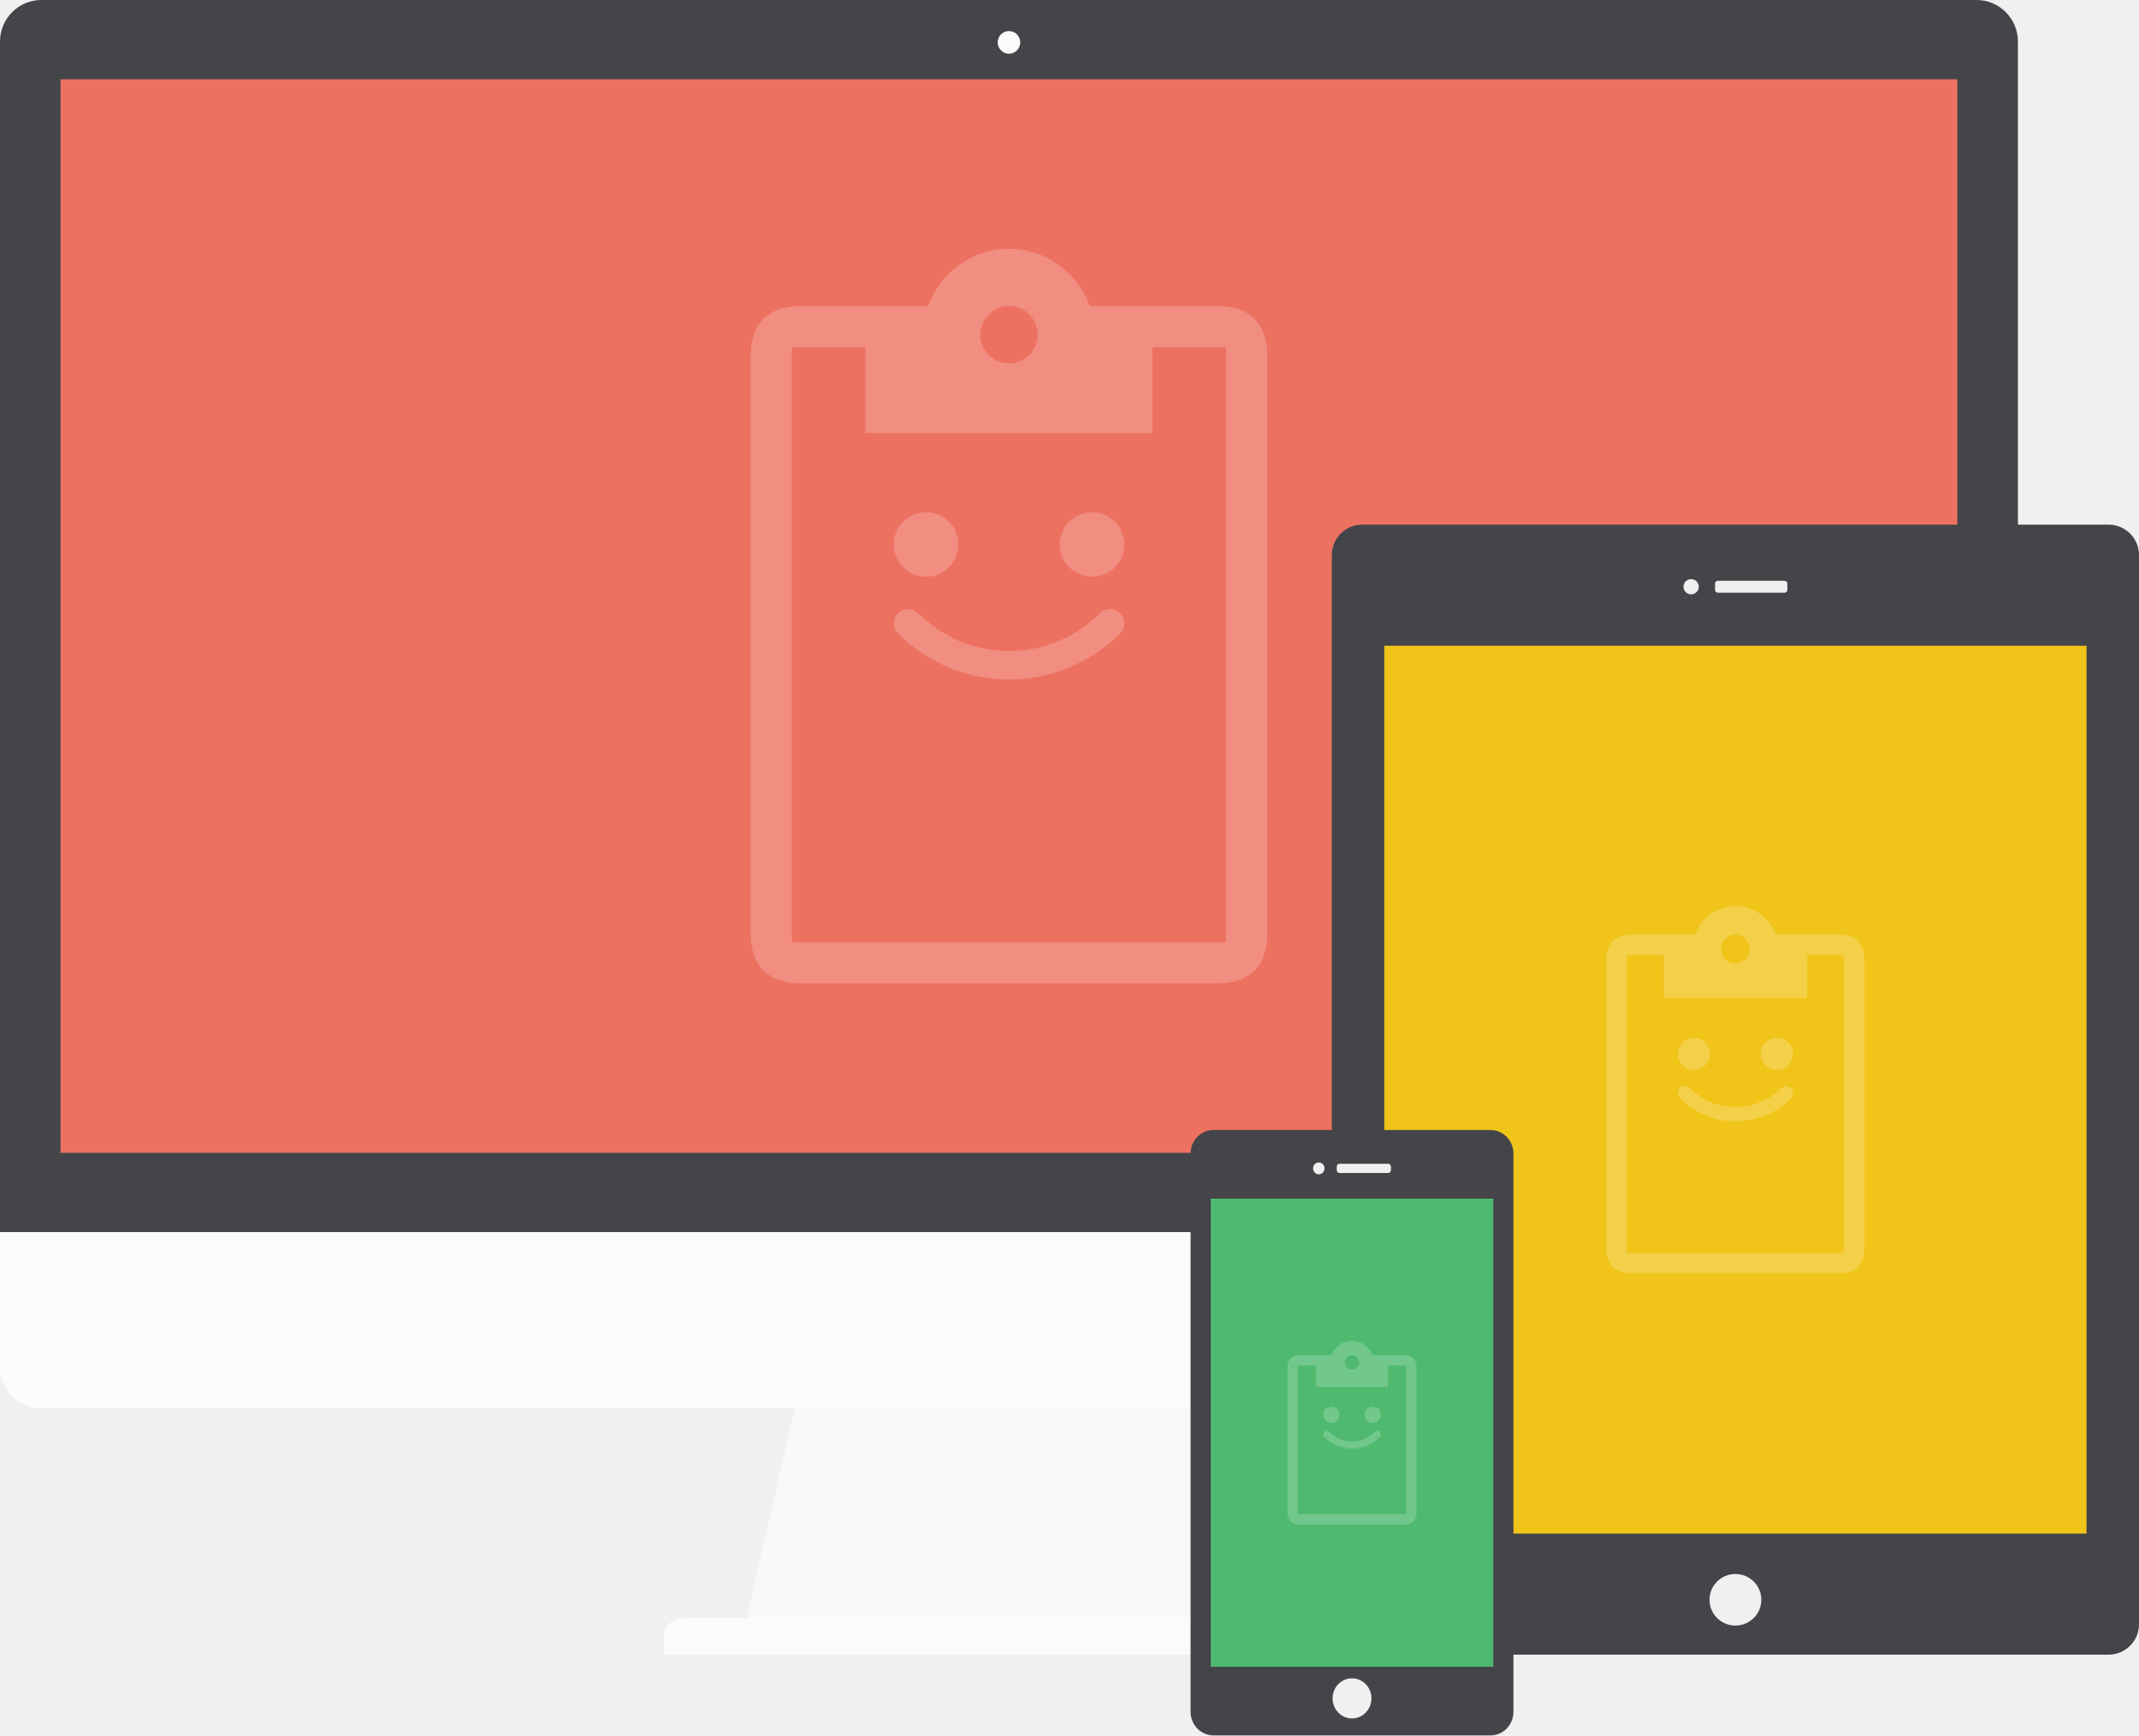
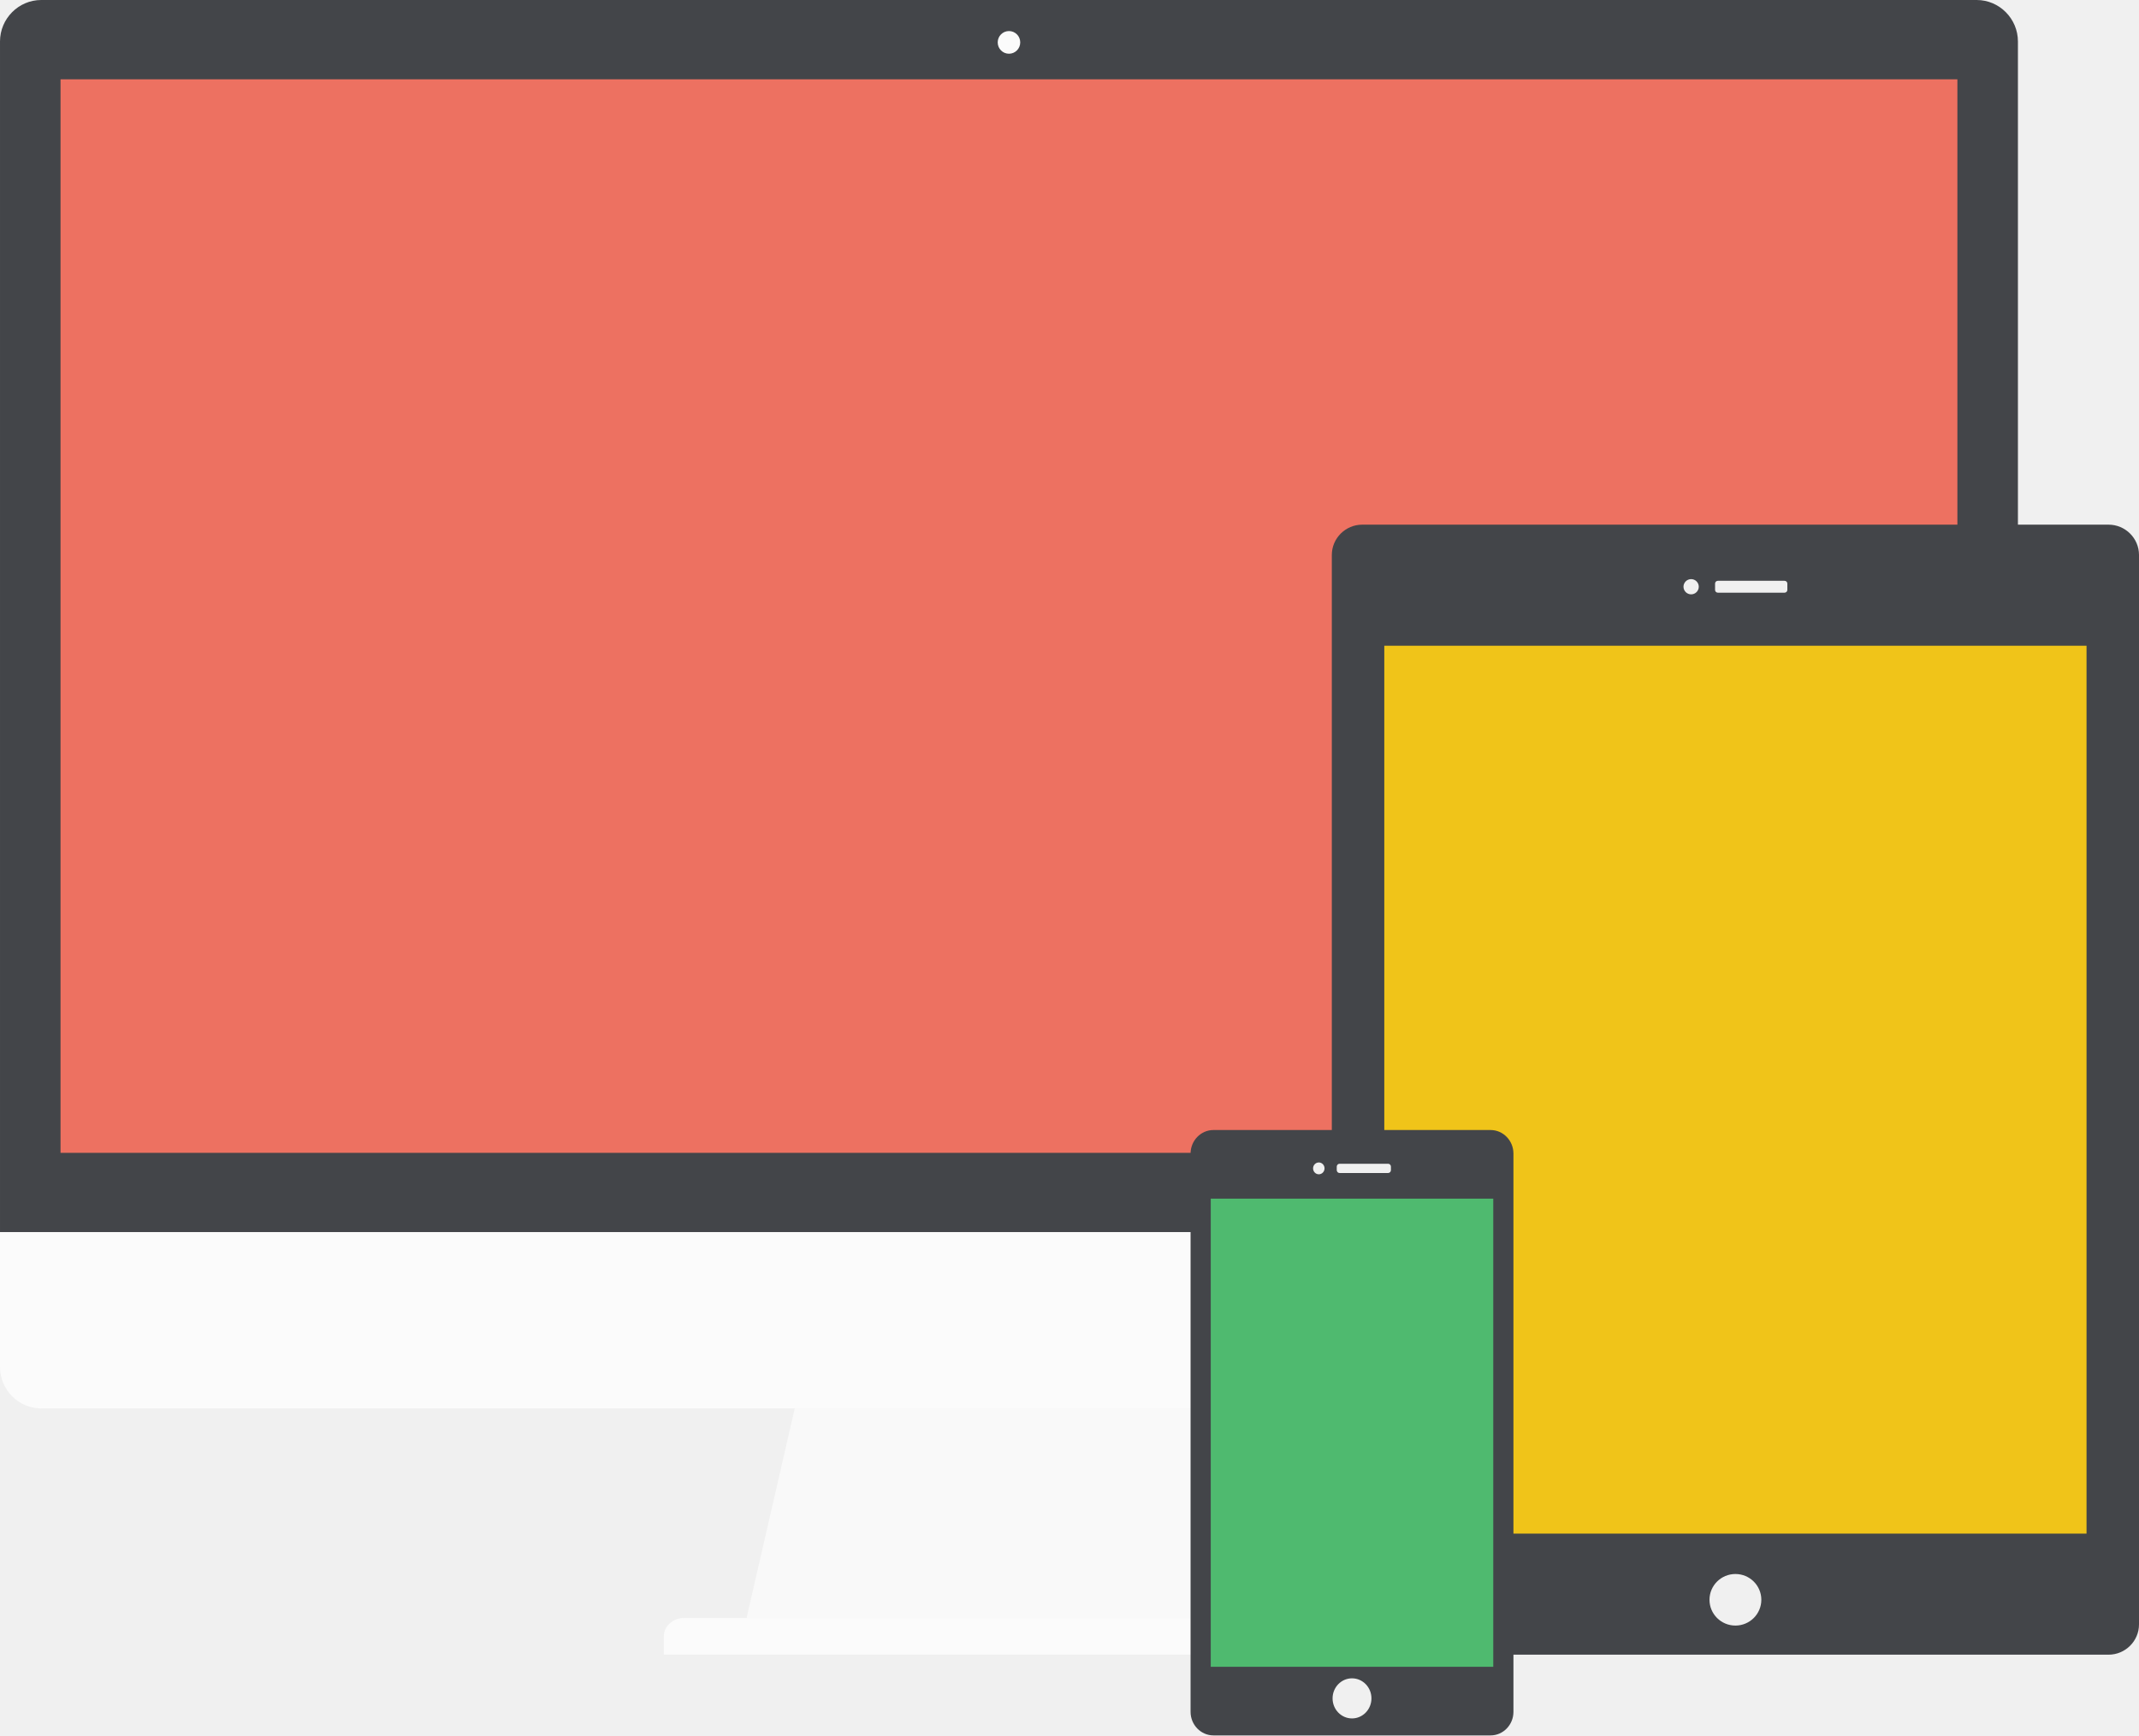
- <svg xmlns="http://www.w3.org/2000/svg" version="1.1" id="svg6814" viewBox="0 0 530 430" height="430" width="530">
+ <svg xmlns="http://www.w3.org/2000/svg" width="530" height="430" viewBox="0 0 530 430" id="svg6814" version="1.1">
  <defs id="defs6816" />
-   <path d="M 489.787,0 10.214,0 C 4.596,0 6.5e-4,4.626 6.5e-4,10.276 l 0,295.03 499.999,0 0,-295.03 C 500,4.626 495.402,0 489.787,0" style="fill:#434549;fill-opacity:1;fill-rule:nonzero;stroke:none" id="path266" />
-   <path id="path270" style="fill:#fbfbfb;fill-opacity:1;fill-rule:nonzero;stroke:none" d="m 2.5000001e-5,305.306 0,33.398 c 0,5.651 4.595,10.277 10.213,10.277 l 479.574,0 c 5.616,0 10.213,-4.626 10.213,-10.277 l 0,-33.398 -500,0 z" />
-   <path id="path274" style="fill:#fbfbfb;fill-opacity:1;fill-rule:nonzero;stroke:none" d="m 252.794,10.505 c 0,1.55 -1.252,2.808 -2.791,2.808 -1.546,0 -2.793,-1.258 -2.793,-2.808 0,-1.554 1.248,-2.811 2.793,-2.811 1.539,0 2.791,1.258 2.791,2.811" />
-   <path d="m 485,285.652 -470,0 0,-265.999 470,0 0,265.999 z" style="fill:#ed7161;fill-opacity:1;fill-rule:nonzero;stroke:none" id="path276" />
-   <path id="path280" style="fill:#fbfbfb;fill-opacity:1;fill-rule:nonzero;stroke:none" d="m 330.427,400.901 -160.851,0 c -2.81,0 -5.105,2.046 -5.105,4.549 l 0,4.55 5.105,0 160.851,0 5.105,0 0,-4.55 c 0,-2.502 -2.297,-4.549 -5.105,-4.549" />
-   <path id="path284" style="fill:#f9f9f9;fill-opacity:1;fill-rule:nonzero;stroke:none" d="m 196.922,348.981 -11.935,51.92 130.028,0 -11.931,-51.92 -106.162,0 z" />
-   <path d="m 522.461,130 -184.923,0 c -4.145,0 -7.539,3.373 -7.539,7.5 l 0,265.002 c 0,4.124 3.393,7.497 7.539,7.497 l 184.923,0 c 4.145,0 7.539,-3.374 7.539,-7.497 l 0,-265.002 c 0,-4.128 -3.393,-7.5 -7.539,-7.5" style="fill:#434549;fill-opacity:1;fill-rule:nonzero;stroke:none" id="path308" />
-   <path d="m 517,380 -174,0 0,-220 174,0 0,220 z" style="fill:#f0c419;fill-opacity:1;fill-rule:nonzero;stroke:none" id="path306" />
-   <path id="path312" style="fill:#f0f0f0;fill-opacity:1;fill-rule:nonzero;stroke:none" d="m 420.921,145.38 c 0,1.04 -0.848,1.887 -1.891,1.887 -1.046,0 -1.896,-0.848 -1.896,-1.887 0,-1.039 0.85,-1.885 1.896,-1.885 1.044,0 1.891,0.846 1.891,1.885" />
-   <path id="path316" style="fill:#f0f0f0;fill-opacity:1;fill-rule:nonzero;stroke:none" d="m 442.867,146.173 c 0,0.376 -0.309,0.682 -0.686,0.682 l -16.535,0 c -0.38,0 -0.689,-0.306 -0.689,-0.682 l 0,-1.577 c 0,-0.375 0.309,-0.684 0.689,-0.684 l 16.535,0 c 0.377,0 0.686,0.309 0.686,0.684 l 0,1.577 z" />
-   <path id="path320" style="fill:#f0f0f0;fill-opacity:1;fill-rule:nonzero;stroke:none" d="m 436.422,396.395 c 0,3.526 -2.877,6.389 -6.422,6.389 -3.548,0 -6.423,-2.862 -6.423,-6.389 0,-3.527 2.875,-6.388 6.423,-6.388 3.546,0 6.422,2.86 6.422,6.388" />
-   <path d="m 369.345,280 -68.692,0 c -3.108,0 -5.653,2.624 -5.653,5.831 l 0,138.338 c 0,3.208 2.545,5.831 5.653,5.831 l 68.692,0 c 3.11,0 5.655,-2.624 5.655,-5.831 l 0,-138.338 c 0,-3.208 -2.545,-5.831 -5.655,-5.831" style="fill:#434549;fill-opacity:1;fill-rule:nonzero;stroke:none" id="path340" />
-   <path d="m 370,413 -70,0 0,-116 70,0 0,116 z" style="fill:#4fba6f;fill-opacity:1;fill-rule:nonzero;stroke:none" id="path338" />
-   <path id="path352" style="fill:#f0f0f0;fill-opacity:1;fill-rule:nonzero;stroke:none" d="m 339.815,420.827 c 0,2.743 -2.159,4.966 -4.816,4.966 -2.66,0 -4.814,-2.224 -4.814,-4.966 0,-2.744 2.154,-4.97 4.814,-4.97 2.658,0 4.816,2.226 4.816,4.97" />
-   <path id="path344" style="fill:#f0f0f0;fill-opacity:1;fill-rule:nonzero;stroke:none" d="m 328.193,289.501 c 0,0.809 -0.633,1.466 -1.419,1.466 -0.784,0 -1.419,-0.657 -1.419,-1.466 0,-0.809 0.635,-1.466 1.419,-1.466 0.785,0 1.419,0.657 1.419,1.466" />
-   <path id="path348" style="fill:#f0f0f0;fill-opacity:1;fill-rule:nonzero;stroke:none" d="m 344.644,289.935 c 0,0.393 -0.311,0.713 -0.69,0.713 l -12.044,0 c -0.38,0 -0.691,-0.32 -0.691,-0.713 l 0,-0.866 c 0,-0.391 0.311,-0.711 0.691,-0.711 l 12.044,0 c 0.379,0 0.69,0.32 0.69,0.711 l 0,0.866 z" />
-   <path d="m 301.778,75.835 -31.724,0 c -2.987,-8.225 -10.809,-14.182 -20.053,-14.182 -9.244,0 -17.067,5.956 -20.053,14.182 l -31.724,0 c -7.822,0 -12.222,4.382 -12.222,12.182 l 0,143.455 c 0,7.8 4.4,12.182 12.222,12.182 l 103.556,0 c 7.822,0 12.222,-4.382 12.222,-12.182 l 0,-143.455 c 0,-7.8 -4.4,-12.182 -12.222,-12.182 z m -51.778,0 c 3.911,0 7.111,3.191 7.111,7.091 0,3.9 -3.2,7.091 -7.111,7.091 -3.911,0 -7.111,-3.191 -7.111,-7.091 0,-3.9 3.2,-7.091 7.111,-7.091 z m 53.778,157.636 -107.556,0 0,-147.455 18.222,0 0,21.273 71.111,0 0,-21.273 18.222,0 z" id="path4" style="opacity:0.2;fill:#ffffff;fill-opacity:1" />
-   <path style="opacity:0.2;fill:#ffffff;fill-opacity:1" d="m 250.022,168.39 c -9.91,-0.049 -19.907,-3.834 -27.477,-11.361 l 0,-0.002 -0.019,-0.018 -0.019,-0.021 -0.019,-0.019 -0.019,-0.019 c -1.359,-1.391 -1.347,-3.615 0.027,-4.99 1.375,-1.375 3.606,-1.393 4.996,-0.033 6.248,6.248 14.338,9.374 22.531,9.375 8.193,-10e-4 16.284,-3.127 22.531,-9.375 1.39,-1.359 3.621,-1.341 4.996,0.033 1.375,1.375 1.387,3.6 0.027,4.99 l -0.019,0.019 -0.019,0.019 -0.021,0.021 -0.019,0.018 0,0.002 c -7.569,7.527 -17.565,11.313 -27.475,11.361 z" id="path4991" />
-   <path style="opacity:0.2;fill:#ffffff;fill-opacity:1;fill-rule:evenodd;stroke:none;stroke-width:10;stroke-linecap:round;stroke-linejoin:miter;stroke-miterlimit:4;stroke-dasharray:none;stroke-dashoffset:0;stroke-opacity:1" d="m 237.456,134.916 a 8,8 0 0 1 -8,8 8,8 0 0 1 -8,-8 8,8 0 0 1 8,-8 8,8 0 0 1 8,8 z" id="path5554" />
-   <path style="opacity:0.2;fill:#ffffff;fill-opacity:1;fill-rule:evenodd;stroke:none;stroke-width:10;stroke-linecap:round;stroke-linejoin:miter;stroke-miterlimit:4;stroke-dasharray:none;stroke-dashoffset:0;stroke-opacity:1" d="m 278.588,134.916 a 8,8 0 0 1 -8,8 8,8 0 0 1 -8,-8 8,8 0 0 1 8,-8 8,8 0 0 1 8,8 z" id="path5554-7" />
-   <path d="m 455.889,231.591 -15.862,0 C 438.533,227.478 434.622,224.5 430,224.5 c -4.622,0 -8.533,2.978 -10.027,7.091 l -15.862,0 c -3.911,0 -6.111,2.191 -6.111,6.091 l 0,71.727 c 0,3.9 2.2,6.091 6.111,6.091 l 51.778,0 c 3.911,0 6.111,-2.191 6.111,-6.091 l 0,-71.727 c 0,-3.9 -2.2,-6.091 -6.111,-6.091 z m -25.889,0 c 1.956,0 3.556,1.595 3.556,3.545 0,1.95 -1.6,3.545 -3.556,3.545 -1.956,0 -3.556,-1.595 -3.556,-3.545 0,-1.95 1.6,-3.545 3.556,-3.545 z m 26.889,78.818 -53.778,0 0,-73.727 9.111,0 0,10.636 35.556,0 0,-10.636 9.111,0 z" id="path4-0" style="opacity:0.2;fill:#ffffff;fill-opacity:1" />
-   <path style="opacity:0.2;fill:#ffffff;fill-opacity:1" d="m 430.011,277.868 c -4.955,-0.024 -9.954,-1.917 -13.738,-5.681 l 0,-0.001 -0.01,-0.009 -0.01,-0.011 -0.01,-0.01 -0.01,-0.01 c -0.68,-0.695 -0.674,-1.807 0.014,-2.495 0.688,-0.687 1.803,-0.696 2.498,-0.017 3.124,3.124 7.169,4.687 11.266,4.688 4.097,-5e-4 8.142,-1.564 11.266,-4.688 0.695,-0.68 1.81,-0.671 2.498,0.017 0.687,0.688 0.693,1.8 0.014,2.495 l -0.01,0.01 -0.01,0.01 -0.011,0.011 -0.01,0.009 0,0.001 c -3.785,3.763 -8.783,5.656 -13.737,5.681 z" id="path4991-9" />
-   <path style="opacity:0.2;fill:#ffffff;fill-opacity:1;fill-rule:evenodd;stroke:none;stroke-width:10;stroke-linecap:round;stroke-linejoin:miter;stroke-miterlimit:4;stroke-dasharray:none;stroke-dashoffset:0;stroke-opacity:1" d="m 423.728,261.131 a 4,4 0 0 1 -4,4 4,4 0 0 1 -4,-4 4,4 0 0 1 4,-4 4,4 0 0 1 4,4 z" id="path5554-3" />
-   <path style="opacity:0.2;fill:#ffffff;fill-opacity:1;fill-rule:evenodd;stroke:none;stroke-width:10;stroke-linecap:round;stroke-linejoin:miter;stroke-miterlimit:4;stroke-dasharray:none;stroke-dashoffset:0;stroke-opacity:1" d="m 444.294,261.131 a 4,4 0 0 1 -4,4 4,4 0 0 1 -4,-4 4,4 0 0 1 4,-4 4,4 0 0 1 4,4 z" id="path5554-7-6" />
-   <path d="m 347.944,335.795 -7.931,0 c -0.747,-2.056 -2.702,-3.545 -5.013,-3.545 -2.311,0 -4.267,1.489 -5.013,3.545 l -7.931,0 c -1.956,0 -3.056,1.095 -3.056,3.045 l 0,35.864 c 0,1.95 1.1,3.045 3.056,3.045 l 25.889,0 c 1.956,0 3.056,-1.095 3.056,-3.045 l 0,-35.864 c 0,-1.95 -1.1,-3.045 -3.056,-3.045 z m -12.944,0 c 0.978,0 1.778,0.798 1.778,1.773 0,0.975 -0.8,1.773 -1.778,1.773 -0.978,0 -1.778,-0.798 -1.778,-1.773 0,-0.975 0.8,-1.773 1.778,-1.773 z m 13.444,39.409 -26.889,0 0,-36.864 4.556,0 0,5.318 17.778,0 0,-5.318 4.556,0 z" id="path4-0-6" style="opacity:0.2;fill:#ffffff;fill-opacity:1" />
-   <path style="opacity:0.2;fill:#ffffff;fill-opacity:1" d="m 335.005,358.934 c -2.477,-0.012 -4.977,-0.959 -6.869,-2.84 l 0,-5e-4 -0.005,-0.004 -0.005,-0.005 -0.005,-0.005 -0.005,-0.005 c -0.34,-0.348 -0.337,-0.904 0.007,-1.248 0.344,-0.344 0.901,-0.348 1.249,-0.008 1.562,1.562 3.585,2.343 5.633,2.344 2.048,-2.6e-4 4.071,-0.782 5.633,-2.344 0.348,-0.34 0.905,-0.335 1.249,0.008 0.344,0.344 0.347,0.9 0.007,1.248 l -0.005,0.005 -0.005,0.005 -0.005,0.005 -0.005,0.004 0,5e-4 c -1.892,1.882 -4.391,2.828 -6.869,2.84 z" id="path4991-9-2" />
-   <path style="opacity:0.2;fill:#ffffff;fill-opacity:1;fill-rule:evenodd;stroke:none;stroke-width:10;stroke-linecap:round;stroke-linejoin:miter;stroke-miterlimit:4;stroke-dasharray:none;stroke-dashoffset:0;stroke-opacity:1" d="m 331.864,350.566 a 2,2 0 0 1 -2,2 2,2 0 0 1 -2,-2 2,2 0 0 1 2,-2 2,2 0 0 1 2,2 z" id="path5554-3-6" />
-   <path style="opacity:0.2;fill:#ffffff;fill-opacity:1;fill-rule:evenodd;stroke:none;stroke-width:10;stroke-linecap:round;stroke-linejoin:miter;stroke-miterlimit:4;stroke-dasharray:none;stroke-dashoffset:0;stroke-opacity:1" d="m 342.147,350.566 a 2,2 0 0 1 -2,2 2,2 0 0 1 -2,-2 2,2 0 0 1 2,-2 2,2 0 0 1 2,2 z" id="path5554-7-6-1" />
+   <path id="path266" style="fill:#434549;fill-opacity:1;fill-rule:nonzero;stroke:none" d="M 489.787,0 10.214,0 C 4.596,0 6.5e-4,4.626 6.5e-4,10.276 l 0,295.03 499.999,0 0,-295.03 C 500,4.626 495.402,0 489.787,0" />
+   <path d="m 2.5000001e-5,305.306 0,33.398 c 0,5.651 4.595,10.277 10.213,10.277 l 479.574,0 c 5.616,0 10.213,-4.626 10.213,-10.277 l 0,-33.398 -500,0 z" style="fill:#fbfbfb;fill-opacity:1;fill-rule:nonzero;stroke:none" id="path270" />
+   <path d="m 252.794,10.505 c 0,1.55 -1.252,2.808 -2.791,2.808 -1.546,0 -2.793,-1.258 -2.793,-2.808 0,-1.554 1.248,-2.811 2.793,-2.811 1.539,0 2.791,1.258 2.791,2.811" style="fill:#fbfbfb;fill-opacity:1;fill-rule:nonzero;stroke:none" id="path274" />
+   <path id="path276" style="fill:#ed7161;fill-opacity:1;fill-rule:nonzero;stroke:none" d="m 485,285.652 -470,0 0,-265.999 470,0 0,265.999 z" />
+   <path d="m 330.427,400.901 -160.851,0 c -2.81,0 -5.105,2.046 -5.105,4.549 l 0,4.55 5.105,0 160.851,0 5.105,0 0,-4.55 c 0,-2.502 -2.297,-4.549 -5.105,-4.549" style="fill:#fbfbfb;fill-opacity:1;fill-rule:nonzero;stroke:none" id="path280" />
+   <path d="m 196.922,348.981 -11.935,51.92 130.028,0 -11.931,-51.92 -106.162,0 z" style="fill:#f9f9f9;fill-opacity:1;fill-rule:nonzero;stroke:none" id="path284" />
+   <path id="path308" style="fill:#434549;fill-opacity:1;fill-rule:nonzero;stroke:none" d="m 522.461,130 -184.923,0 c -4.145,0 -7.539,3.373 -7.539,7.5 l 0,265.002 c 0,4.124 3.393,7.497 7.539,7.497 l 184.923,0 c 4.145,0 7.539,-3.374 7.539,-7.497 l 0,-265.002 c 0,-4.128 -3.393,-7.5 -7.539,-7.5" />
+   <path id="path306" style="fill:#f0c419;fill-opacity:1;fill-rule:nonzero;stroke:none" d="m 517,380 -174,0 0,-220 174,0 0,220 z" />
+   <path d="m 420.921,145.38 c 0,1.04 -0.848,1.887 -1.891,1.887 -1.046,0 -1.896,-0.848 -1.896,-1.887 0,-1.039 0.85,-1.885 1.896,-1.885 1.044,0 1.891,0.846 1.891,1.885" style="fill:#f0f0f0;fill-opacity:1;fill-rule:nonzero;stroke:none" id="path312" />
+   <path d="m 442.867,146.173 c 0,0.376 -0.309,0.682 -0.686,0.682 l -16.535,0 c -0.38,0 -0.689,-0.306 -0.689,-0.682 l 0,-1.577 c 0,-0.375 0.309,-0.684 0.689,-0.684 l 16.535,0 c 0.377,0 0.686,0.309 0.686,0.684 l 0,1.577 z" style="fill:#f0f0f0;fill-opacity:1;fill-rule:nonzero;stroke:none" id="path316" />
+   <path d="m 436.422,396.395 c 0,3.526 -2.877,6.389 -6.422,6.389 -3.548,0 -6.423,-2.862 -6.423,-6.389 0,-3.527 2.875,-6.388 6.423,-6.388 3.546,0 6.422,2.86 6.422,6.388" style="fill:#f0f0f0;fill-opacity:1;fill-rule:nonzero;stroke:none" id="path320" />
+   <path id="path340" style="fill:#434549;fill-opacity:1;fill-rule:nonzero;stroke:none" d="m 369.345,280 -68.692,0 c -3.108,0 -5.653,2.624 -5.653,5.831 l 0,138.338 c 0,3.208 2.545,5.831 5.653,5.831 l 68.692,0 c 3.11,0 5.655,-2.624 5.655,-5.831 l 0,-138.338 c 0,-3.208 -2.545,-5.831 -5.655,-5.831" />
+   <path id="path338" style="fill:#4fba6f;fill-opacity:1;fill-rule:nonzero;stroke:none" d="m 370,413 -70,0 0,-116 70,0 0,116 z" />
+   <path d="m 339.815,420.827 c 0,2.743 -2.159,4.966 -4.816,4.966 -2.66,0 -4.814,-2.224 -4.814,-4.966 0,-2.744 2.154,-4.97 4.814,-4.97 2.658,0 4.816,2.226 4.816,4.97" style="fill:#f0f0f0;fill-opacity:1;fill-rule:nonzero;stroke:none" id="path352" />
+   <path d="m 328.193,289.501 c 0,0.809 -0.633,1.466 -1.419,1.466 -0.784,0 -1.419,-0.657 -1.419,-1.466 0,-0.809 0.635,-1.466 1.419,-1.466 0.785,0 1.419,0.657 1.419,1.466" style="fill:#f0f0f0;fill-opacity:1;fill-rule:nonzero;stroke:none" id="path344" />
+   <path d="m 344.644,289.935 c 0,0.393 -0.311,0.713 -0.69,0.713 l -12.044,0 c -0.38,0 -0.691,-0.32 -0.691,-0.713 l 0,-0.866 c 0,-0.391 0.311,-0.711 0.691,-0.711 l 12.044,0 c 0.379,0 0.69,0.32 0.69,0.711 l 0,0.866 z" style="fill:#f0f0f0;fill-opacity:1;fill-rule:nonzero;stroke:none" id="path348" />
</svg>
